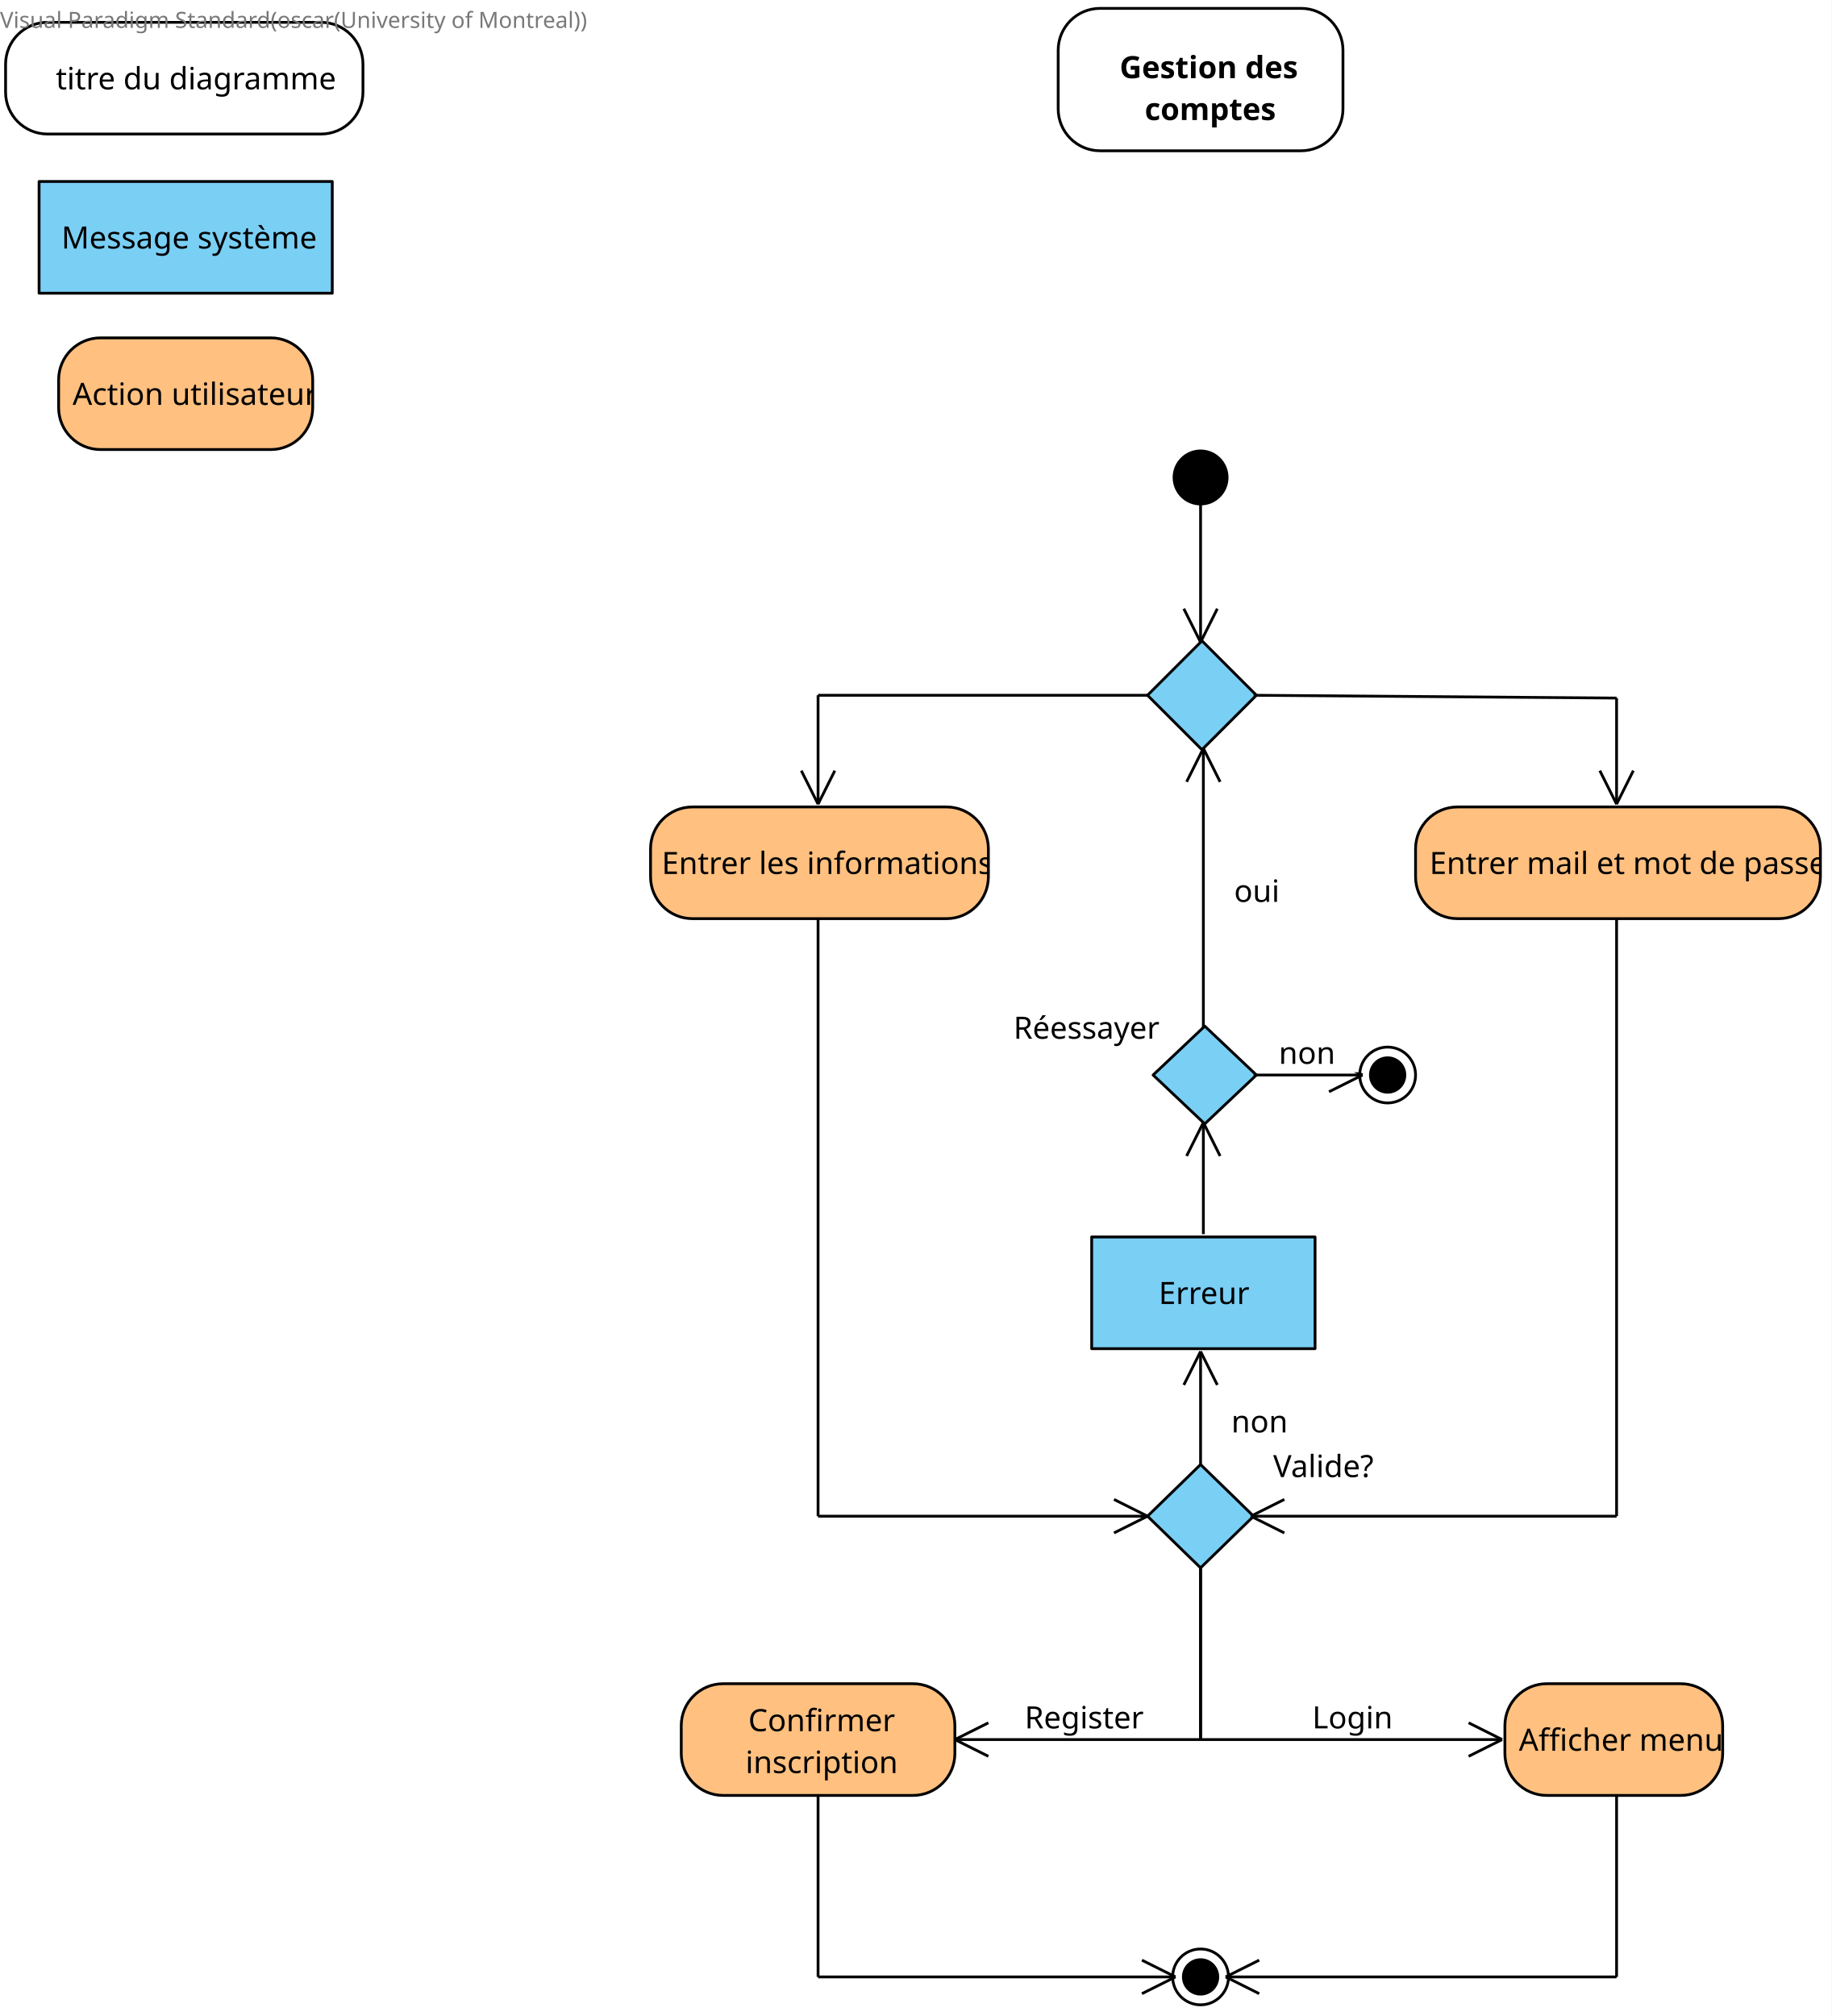
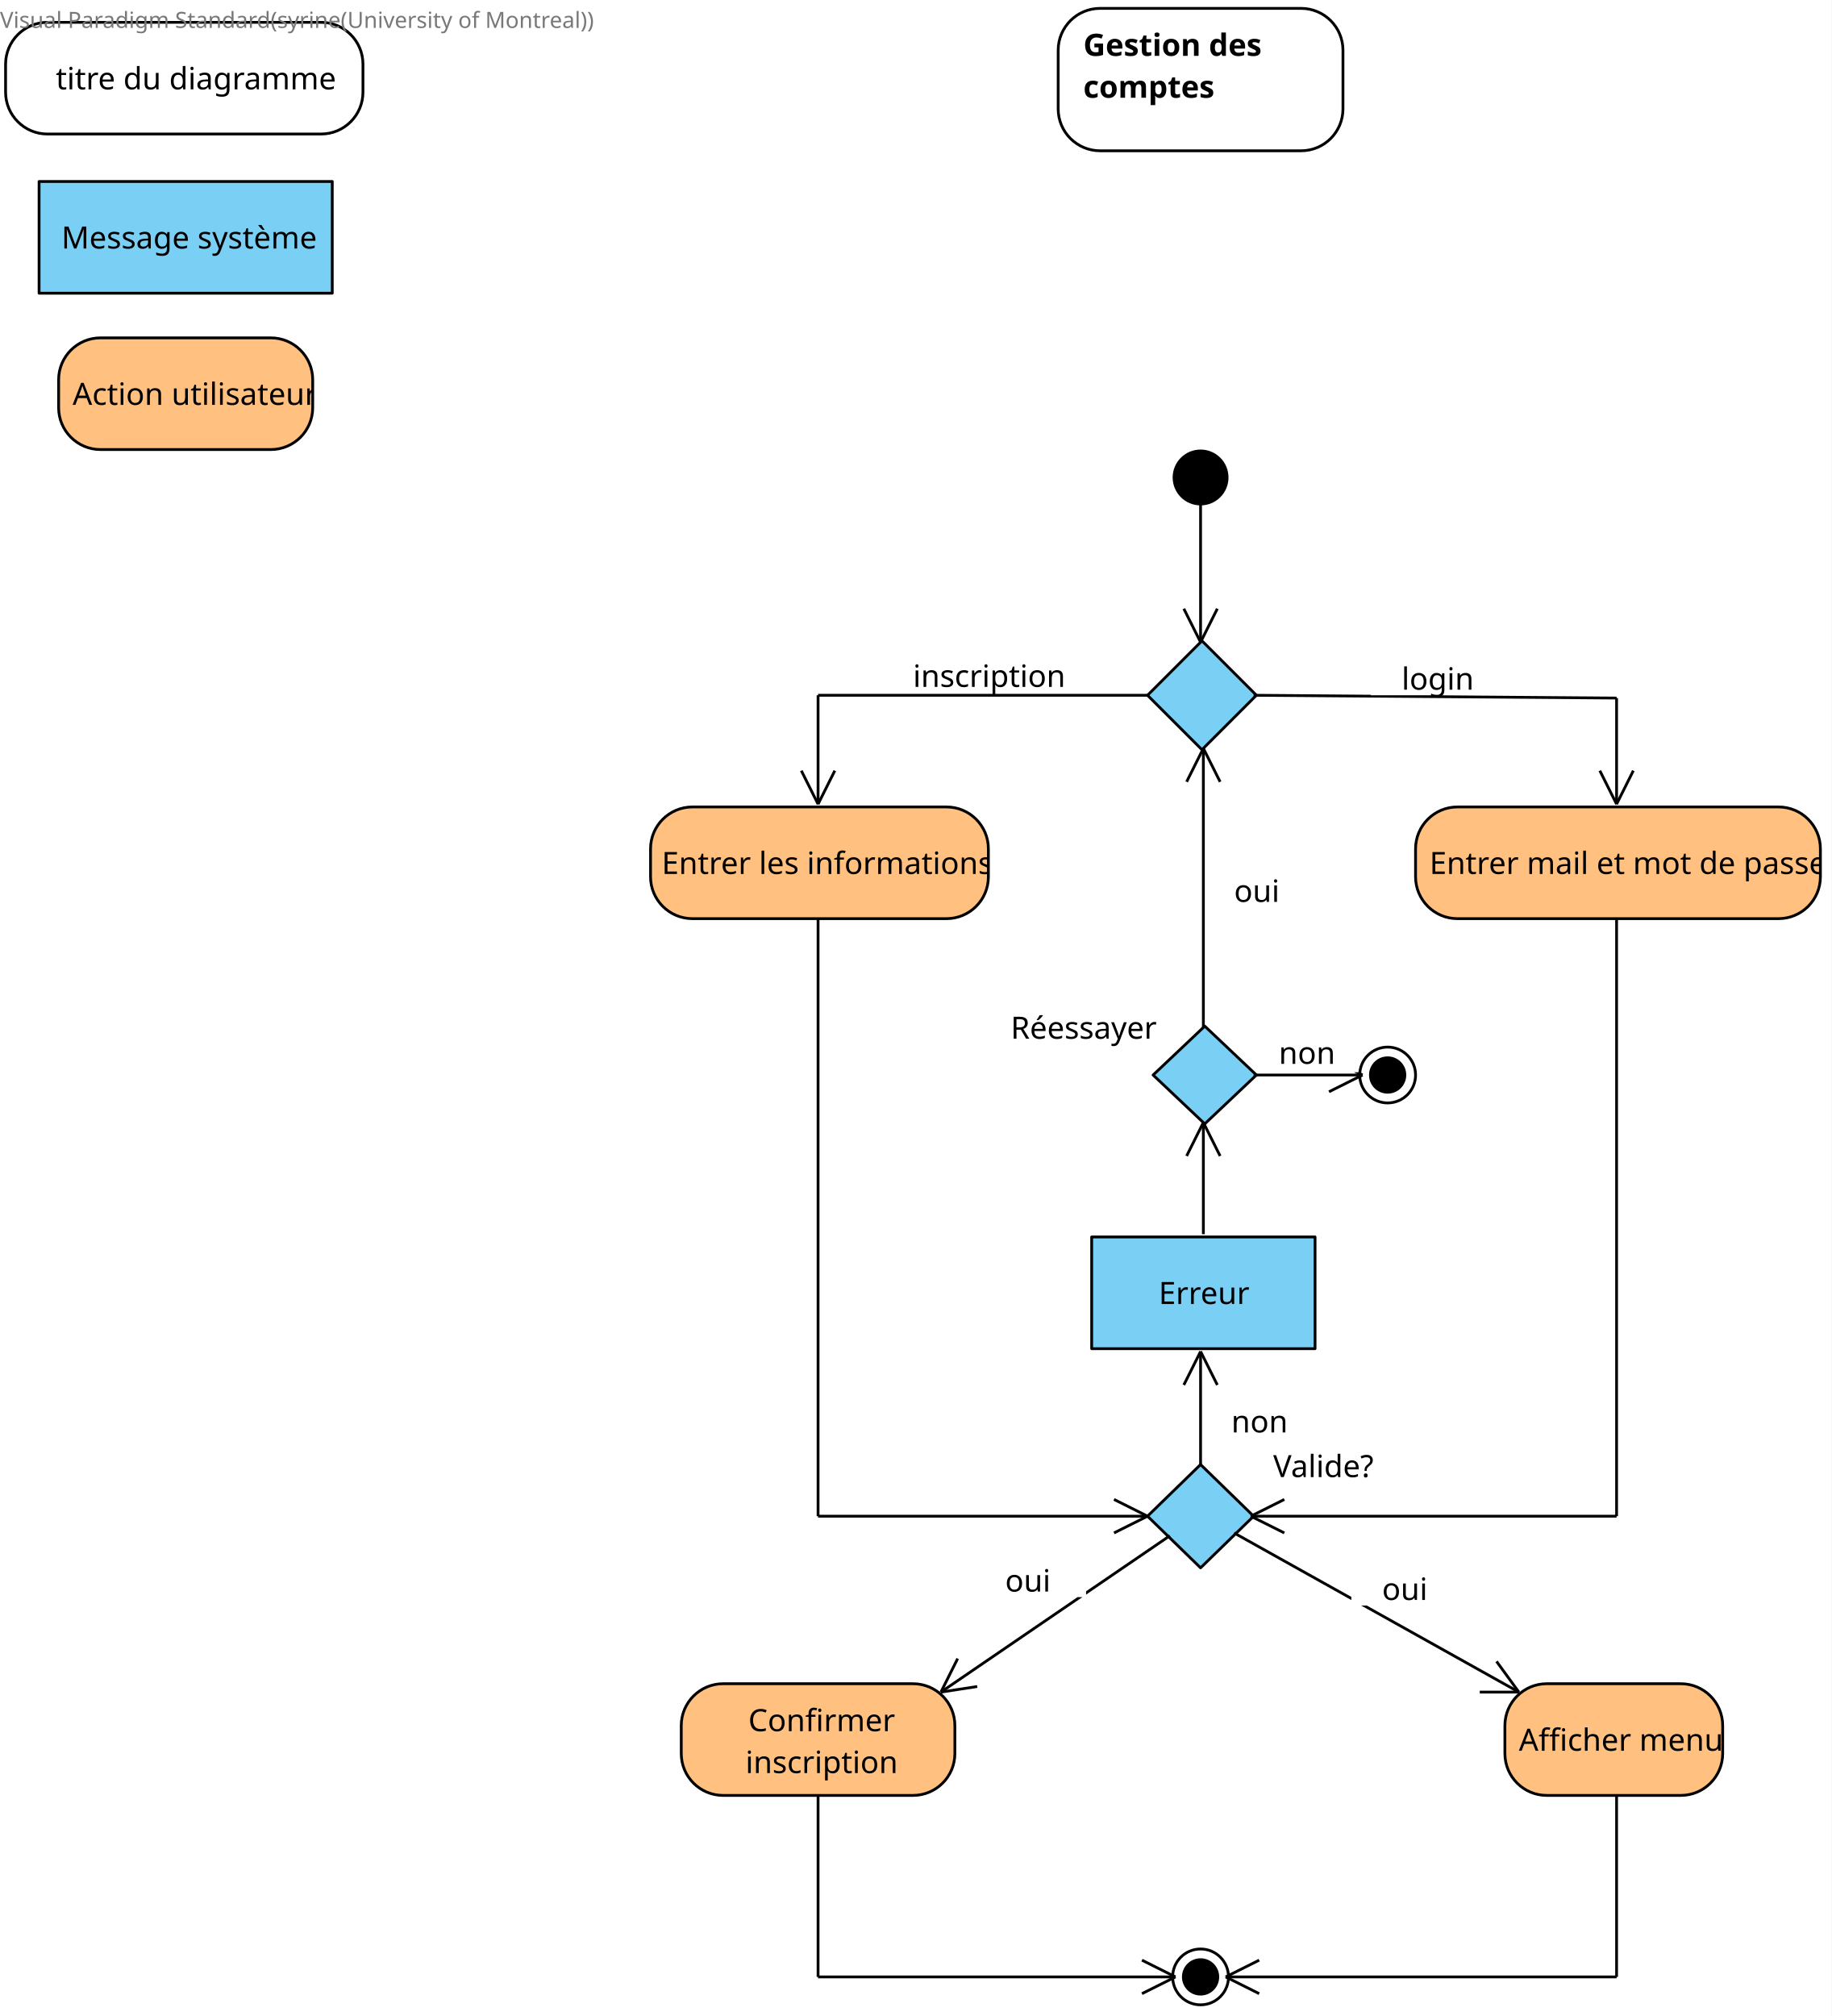
<svg xmlns="http://www.w3.org/2000/svg" fill-opacity="0" color-rendering="auto" color-interpolation="auto" text-rendering="auto" stroke="rgb(0,0,0)" stroke-linecap="square" width="656" stroke-miterlimit="10" shape-rendering="auto" stroke-opacity="0" fill="rgb(0,0,0)" stroke-dasharray="none" font-weight="normal" stroke-width="1" height="722" font-family="'Dialog'" font-style="normal" stroke-linejoin="miter" font-size="12px" stroke-dashoffset="0" image-rendering="auto">
  <defs id="genericDefs" />
  <g>
    <defs id="defs1">
      <clipPath clipPathUnits="userSpaceOnUse" id="clipPath1">
        <path d="M-7 -7 L115 -7 L115 64 L-7 64 L-7 -7 Z" />
      </clipPath>
      <clipPath clipPathUnits="userSpaceOnUse" id="clipPath2">
        <path d="M0 0 L0 36 L81 36 L81 0 Z" />
      </clipPath>
      <clipPath clipPathUnits="userSpaceOnUse" id="clipPath3">
        <path d="M-7 -7 L139 -7 L139 51 L-7 51 L-7 -7 Z" />
      </clipPath>
      <clipPath clipPathUnits="userSpaceOnUse" id="clipPath4">
        <path d="M0 0 L0 40 L128 40 L128 0 Z" />
      </clipPath>
      <clipPath clipPathUnits="userSpaceOnUse" id="clipPath5">
        <path d="M-7 -7 L51 -7 L51 31 L-7 31 L-7 -7 Z" />
      </clipPath>
      <clipPath clipPathUnits="userSpaceOnUse" id="clipPath6">
        <path d="M-7 -7 L56 -7 L56 65 L-7 65 L-7 -7 Z" />
      </clipPath>
      <clipPath clipPathUnits="userSpaceOnUse" id="clipPath7">
        <path d="M-7 -7 L132 -7 L132 51 L-7 51 L-7 -7 Z" />
      </clipPath>
      <clipPath clipPathUnits="userSpaceOnUse" id="clipPath8">
        <path d="M0 0 L0 40 L121 40 L121 0 Z" />
      </clipPath>
      <clipPath clipPathUnits="userSpaceOnUse" id="clipPath9">
        <path d="M-7 -7 L156 -7 L156 51 L-7 51 L-7 -7 Z" />
      </clipPath>
      <clipPath clipPathUnits="userSpaceOnUse" id="clipPath10">
        <path d="M0 0 L0 40 L145 40 L145 0 Z" />
      </clipPath>
      <clipPath clipPathUnits="userSpaceOnUse" id="clipPath11">
        <path d="M-7 -7 L55 -7 L55 63 L-7 63 L-7 -7 Z" />
      </clipPath>
      <clipPath clipPathUnits="userSpaceOnUse" id="clipPath12">
        <path d="M-7 -7 L54 -7 L54 61 L-7 61 L-7 -7 Z" />
      </clipPath>
      <clipPath clipPathUnits="userSpaceOnUse" id="clipPath13">
        <path d="M-7 -7 L91 -7 L91 51 L-7 51 L-7 -7 Z" />
      </clipPath>
      <clipPath clipPathUnits="userSpaceOnUse" id="clipPath14">
        <path d="M0 0 L0 40 L80 40 L80 0 Z" />
      </clipPath>
      <clipPath clipPathUnits="userSpaceOnUse" id="clipPath15">
        <path d="M-7 -7 L116 -7 L116 51 L-7 51 L-7 -7 Z" />
      </clipPath>
      <clipPath clipPathUnits="userSpaceOnUse" id="clipPath16">
        <path d="M0 0 L0 40 L105 40 L105 0 Z" />
      </clipPath>
      <clipPath clipPathUnits="userSpaceOnUse" id="clipPath17">
        <path d="M-7 -7 L109 -7 L109 51 L-7 51 L-7 -7 Z" />
      </clipPath>
      <clipPath clipPathUnits="userSpaceOnUse" id="clipPath18">
        <path d="M0 0 L0 40 L98 40 L98 0 Z" />
      </clipPath>
      <clipPath clipPathUnits="userSpaceOnUse" id="clipPath19">
        <path d="M-7 -7 L89 -7 L89 51 L-7 51 L-7 -7 Z" />
      </clipPath>
      <clipPath clipPathUnits="userSpaceOnUse" id="clipPath20">
        <path d="M0 0 L0 40 L78 40 L78 0 Z" />
      </clipPath>
      <clipPath clipPathUnits="userSpaceOnUse" id="clipPath21">
        <path d="M-7 -7 L31 -7 L31 31 L-7 31 L-7 -7 Z" />
      </clipPath>
      <clipPath clipPathUnits="userSpaceOnUse" id="clipPath22">
        <path d="M-7 -7 L102 -7 L102 51 L-7 51 L-7 -7 Z" />
      </clipPath>
      <clipPath clipPathUnits="userSpaceOnUse" id="clipPath23">
        <path d="M0 0 L0 40 L91 40 L91 0 Z" />
      </clipPath>
      <clipPath clipPathUnits="userSpaceOnUse" id="clipPath24">
+         <path d="M-57 -15 L114 -15 L114 30 L-57 30 L-57 -15 Z" />
+       </clipPath>
+       <clipPath clipPathUnits="userSpaceOnUse" id="clipPath25">
        <path d="M-73 -15 L146 -15 L146 30 L-73 30 L-73 -15 Z" />
-       </clipPath>
-       <clipPath clipPathUnits="userSpaceOnUse" id="clipPath25">
-         <path d="M-57 -15 L114 -15 L114 30 L-57 30 L-57 -15 Z" />
      </clipPath>
      <clipPath clipPathUnits="userSpaceOnUse" id="clipPath26">
        <path d="M0 0 L104 0 L104 154 L0 154 L0 0 Z" />
      </clipPath>
      <clipPath clipPathUnits="userSpaceOnUse" id="clipPath27">
-         <path d="M0 0 L0 154 L104 154 L104 0 Z" />
+         <path d="M0 0 L0 104 L11 104 L11 118 L0 118 L0 154 L104 154 L104 0 Z" />
      </clipPath>
      <clipPath clipPathUnits="userSpaceOnUse" id="clipPath28">
        <path d="M0 0 L235 0 L235 318 L0 318 L0 0 Z" />
      </clipPath>
      <clipPath clipPathUnits="userSpaceOnUse" id="clipPath29">
-         <path d="M69 32 L69 47 L34 47 L34 32 ZM90 90 L90 105 L51 105 L51 90 ZM73 222 L73 237 L34 237 L34 222 ZM105 238 L105 253 L48 253 L48 238 ZM0 0 L0 81 L28 81 L28 96 L0 96 L0 318 L235 318 L235 0 Z" />
+         <path d="M69 32 L69 47 L34 47 L34 32 ZM90 90 L90 105 L51 105 L51 90 ZM73 222 L73 237 L34 237 L34 222 ZM105 238 L105 253 L48 253 L48 238 ZM123 282 L123 296 L86 296 L86 282 ZM0 0 L0 81 L27 81 L27 96 L0 96 L0 318 L235 318 L235 0 Z" />
      </clipPath>
      <clipPath clipPathUnits="userSpaceOnUse" id="clipPath30">
        <path d="M0 0 L222 0 L222 318 L0 318 L0 0 Z" />
      </clipPath>
      <clipPath clipPathUnits="userSpaceOnUse" id="clipPath31">
-         <path d="M183 81 L183 96 L110 96 L110 81 ZM0 0 L0 318 L222 318 L222 253 L203 253 L203 238 L222 238 L222 237 L189 237 L189 222 L222 222 L222 105 L206 105 L206 90 L222 90 L222 47 L189 47 L189 32 L222 32 L222 0 Z" />
+         <path d="M182 81 L182 96 L109 96 L109 81 ZM146 279 L146 293 L105 293 L105 279 ZM0 0 L0 318 L222 318 L222 253 L203 253 L203 238 L222 238 L222 237 L189 237 L189 222 L222 222 L222 105 L206 105 L206 90 L222 90 L222 47 L189 47 L189 32 L222 32 L222 0 Z" />
      </clipPath>
      <clipPath clipPathUnits="userSpaceOnUse" id="clipPath32">
        <path d="M0 0 L104 0 L104 145 L0 145 L0 0 Z" />
      </clipPath>
      <clipPath clipPathUnits="userSpaceOnUse" id="clipPath33">
-         <path d="M91 67 L91 82 L52 82 L52 67 ZM0 0 L0 145 L104 145 L104 98 L66 98 L66 83 L104 83 L104 0 Z" />
+         <path d="M91 67 L91 82 L52 82 L52 67 ZM0 0 L0 124 L9 124 L9 138 L0 138 L0 145 L104 145 L104 98 L66 98 L66 83 L104 83 L104 0 Z" />
      </clipPath>
      <clipPath clipPathUnits="userSpaceOnUse" id="clipPath34">
-         <path d="M0 0 L192 0 L192 166 L0 166 L0 0 Z" />
+         <path d="M0 0 L104 0 L104 144 L0 144 L0 0 Z" />
      </clipPath>
      <clipPath clipPathUnits="userSpaceOnUse" id="clipPath35">
-         <path d="M126 96 L126 111 L65 111 L65 96 ZM0 0 L0 166 L192 166 L192 111 L168 111 L168 96 L192 96 L192 21 L154 21 L154 6 L192 6 L192 0 L179 0 L179 5 L140 5 L140 0 Z" />
+         <path d="M0 0 L0 8 L44 8 L44 23 L0 23 L0 144 L104 144 L104 32 L68 32 L68 17 L104 17 L104 0 Z" />
      </clipPath>
      <clipPath clipPathUnits="userSpaceOnUse" id="clipPath36">
-         <path d="M0 0 L212 0 L212 166 L0 166 L0 0 Z" />
+         <path d="M0 0 L143 0 L143 104 L0 104 L0 0 Z" />
      </clipPath>
      <clipPath clipPathUnits="userSpaceOnUse" id="clipPath37">
-         <path d="M123 6 L123 21 L66 21 L66 6 ZM127 96 L127 111 L80 111 L80 96 ZM0 0 L0 96 L38 96 L38 111 L0 111 L0 166 L212 166 L212 0 L91 0 L91 5 L52 5 L52 0 Z" />
+         <path d="M89 34 L89 49 L50 49 L50 34 ZM0 0 L0 25 L26 25 L26 40 L0 40 L0 104 L143 104 L143 0 Z" />
      </clipPath>
      <clipPath clipPathUnits="userSpaceOnUse" id="clipPath38">
-         <path d="M0 0 L104 0 L104 144 L0 144 L0 0 Z" />
+         <path d="M0 0 L104 0 L104 204 L0 204 L0 0 Z" />
      </clipPath>
      <clipPath clipPathUnits="userSpaceOnUse" id="clipPath39">
-         <path d="M0 0 L0 8 L45 8 L45 23 L0 23 L0 144 L104 144 L104 32 L68 32 L68 17 L104 17 L104 0 Z" />
+         <path d="M86 93 L86 108 L51 108 L51 93 ZM0 0 L0 16 L10 16 L10 30 L0 30 L0 142 L44 142 L44 157 L0 157 L0 204 L104 204 L104 166 L68 166 L68 151 L104 151 L104 0 Z" />
      </clipPath>
      <clipPath clipPathUnits="userSpaceOnUse" id="clipPath40">
-         <path d="M0 0 L143 0 L143 104 L0 104 L0 0 Z" />
+         <path d="M0 0 L222 0 L222 143 L0 143 L0 0 Z" />
      </clipPath>
      <clipPath clipPathUnits="userSpaceOnUse" id="clipPath41">
-         <path d="M89 34 L89 49 L50 49 L50 34 ZM0 0 L0 25 L27 25 L27 40 L0 40 L0 104 L143 104 L143 0 Z" />
+         <path d="M148 35 L148 49 L71 49 L71 35 ZM0 0 L0 143 L222 143 L222 127 L189 127 L189 112 L222 112 L222 0 Z" />
      </clipPath>
      <clipPath clipPathUnits="userSpaceOnUse" id="clipPath42">
-         <path d="M0 0 L104 0 L104 204 L0 204 L0 0 Z" />
+         <path d="M0 0 L234 0 L234 143 L0 143 L0 0 Z" />
      </clipPath>
      <clipPath clipPathUnits="userSpaceOnUse" id="clipPath43">
-         <path d="M86 93 L86 108 L51 108 L51 93 ZM0 0 L0 142 L45 142 L45 157 L0 157 L0 204 L104 204 L104 166 L68 166 L68 151 L104 151 L104 0 Z" />
+         <path d="M139 36 L139 50 L92 50 L92 36 ZM68 112 L68 127 L33 127 L33 112 ZM0 0 L0 143 L234 143 L234 0 Z" />
      </clipPath>
      <clipPath clipPathUnits="userSpaceOnUse" id="clipPath44">
-         <path d="M0 0 L222 0 L222 143 L0 143 L0 0 Z" />
+         <path d="M0 0 L244 0 L244 169 L0 169 L0 0 Z" />
      </clipPath>
      <clipPath clipPathUnits="userSpaceOnUse" id="clipPath45">
-         <path d="M0 0 L0 143 L222 143 L222 127 L189 127 L189 112 L222 112 L222 0 Z" />
+         <path d="M0 0 L0 169 L244 169 L244 0 Z" />
      </clipPath>
      <clipPath clipPathUnits="userSpaceOnUse" id="clipPath46">
-         <path d="M0 0 L234 0 L234 143 L0 143 L0 0 Z" />
+         <path d="M0 0 L232 0 L232 169 L0 169 L0 0 Z" />
      </clipPath>
      <clipPath clipPathUnits="userSpaceOnUse" id="clipPath47">
-         <path d="M68 112 L68 127 L33 127 L33 112 ZM0 0 L0 143 L234 143 L234 0 Z" />
+         <path d="M0 0 L0 169 L232 169 L232 0 Z" />
      </clipPath>
      <clipPath clipPathUnits="userSpaceOnUse" id="clipPath48">
-         <path d="M0 0 L244 0 L244 169 L0 169 L0 0 Z" />
+         <path d="M0 0 L186 0 L186 160 L0 160 L0 0 Z" />
      </clipPath>
      <clipPath clipPathUnits="userSpaceOnUse" id="clipPath49">
-         <path d="M118 14 L118 29 L71 29 L71 14 ZM0 0 L0 14 L29 14 L29 29 L0 29 L0 169 L244 169 L244 0 Z" />
+         <path d="M184 1 L184 16 L145 16 L145 1 ZM102 58 L102 72 L61 72 L61 58 ZM0 0 L0 160 L186 160 L186 32 L159 32 L159 17 L186 17 L186 0 Z" />
      </clipPath>
      <clipPath clipPathUnits="userSpaceOnUse" id="clipPath50">
-         <path d="M0 0 L232 0 L232 169 L0 169 L0 0 Z" />
+         <path d="M0 0 L206 0 L206 161 L0 161 L0 0 Z" />
      </clipPath>
      <clipPath clipPathUnits="userSpaceOnUse" id="clipPath51">
-         <path d="M175 14 L175 29 L114 29 L114 14 ZM0 0 L0 169 L232 169 L232 29 L217 29 L217 14 L232 14 L232 0 Z" />
+         <path d="M79 2 L79 17 L40 17 L40 2 ZM111 18 L111 33 L54 33 L54 18 ZM129 62 L129 76 L92 76 L92 62 ZM0 0 L0 161 L206 161 L206 0 Z" />
      </clipPath>
      <clipPath clipPathUnits="userSpaceOnUse" id="clipPath52">
+         <path d="M-37 -14 L74 -14 L74 28 L-37 28 L-37 -14 Z" />
+       </clipPath>
+       <clipPath clipPathUnits="userSpaceOnUse" id="clipPath53">
+         <path d="M-41 -14 L82 -14 L82 28 L-41 28 L-41 -14 Z" />
+       </clipPath>
+       <clipPath clipPathUnits="userSpaceOnUse" id="clipPath54">
+         <path d="M-47 -14 L94 -14 L94 28 L-47 28 L-47 -14 Z" />
+       </clipPath>
+       <clipPath clipPathUnits="userSpaceOnUse" id="clipPath55">
+         <path d="M-77 -14 L154 -14 L154 28 L-77 28 L-77 -14 Z" />
+       </clipPath>
+       <clipPath clipPathUnits="userSpaceOnUse" id="clipPath56">
        <path d="M-35 -15 L70 -15 L70 30 L-35 30 L-35 -15 Z" />
      </clipPath>
-       <clipPath clipPathUnits="userSpaceOnUse" id="clipPath53">
+       <clipPath clipPathUnits="userSpaceOnUse" id="clipPath57">
        <path d="M-39 -15 L78 -15 L78 30 L-39 30 L-39 -15 Z" />
-       </clipPath>
-       <clipPath clipPathUnits="userSpaceOnUse" id="clipPath54">
-         <path d="M-47 -15 L94 -15 L94 30 L-47 30 L-47 -15 Z" />
-       </clipPath>
-       <clipPath clipPathUnits="userSpaceOnUse" id="clipPath55">
-         <path d="M-61 -15 L122 -15 L122 30 L-61 30 L-61 -15 Z" />
      </clipPath>
    </defs>
    <g fill="white" text-rendering="geometricPrecision" fill-opacity="1" stroke-opacity="1" stroke="white">
      <rect x="0" width="656" height="722" y="0" stroke="none" />
    </g>
    <g font-size="11px" transform="translate(378,2)" fill-opacity="1" fill="white" text-rendering="geometricPrecision" image-rendering="optimizeQuality" font-family="sans-serif" stroke="white" font-weight="bold" stroke-opacity="1">
      <rect x="1" y="1" clip-path="url(#clipPath1)" width="102" rx="15" ry="15" height="51" stroke="none" />
    </g>
    <g fill-opacity="1" text-rendering="geometricPrecision" stroke="black" stroke-linecap="butt" transform="translate(378,2)" stroke-miterlimit="0" stroke-opacity="1" fill="black" font-weight="bold" font-family="sans-serif" stroke-linejoin="round" font-size="11px" image-rendering="optimizeQuality">
      <rect x="1" y="1" clip-path="url(#clipPath1)" fill="none" width="102" rx="15" ry="15" height="51" />
    </g>
-     <g font-size="11px" transform="translate(390,10)" fill-opacity="1" fill="black" text-rendering="geometricPrecision" image-rendering="optimizeQuality" font-family="sans-serif" stroke="black" font-weight="bold" stroke-opacity="1">
-       <text x="11" xml:space="preserve" y="18" clip-path="url(#clipPath2)" stroke="none">Gestion des</text>
-       <text x="20" xml:space="preserve" y="33" clip-path="url(#clipPath2)" stroke="none">comptes</text>
+     <g font-size="11px" transform="translate(378,2)" fill-opacity="1" fill="black" text-rendering="geometricPrecision" image-rendering="optimizeQuality" font-family="sans-serif" stroke="black" font-weight="bold" stroke-opacity="1">
+       <text x="10" xml:space="preserve" y="18" clip-path="url(#clipPath2)" stroke="none">Gestion des</text>
+       <text x="10" xml:space="preserve" y="33" clip-path="url(#clipPath2)" stroke="none">comptes</text>
    </g>
    <g font-size="11px" transform="translate(2,8)" fill-opacity="1" fill="white" text-rendering="geometricPrecision" image-rendering="optimizeQuality" font-family="sans-serif" stroke="white" stroke-opacity="1">
      <rect x="0" y="0" clip-path="url(#clipPath3)" width="128" rx="15" ry="15" height="40" stroke="none" />
    </g>
    <g stroke-linecap="butt" font-size="11px" transform="translate(2,8)" fill-opacity="1" fill="black" text-rendering="geometricPrecision" image-rendering="optimizeQuality" font-family="sans-serif" stroke-linejoin="round" stroke="black" stroke-opacity="1" stroke-miterlimit="0">
      <rect x="0" y="0" clip-path="url(#clipPath3)" fill="none" width="128" rx="15" ry="15" height="40" />
    </g>
    <g font-size="11px" transform="translate(2,8)" fill-opacity="1" fill="black" text-rendering="geometricPrecision" image-rendering="optimizeQuality" font-family="sans-serif" stroke="black" stroke-opacity="1">
      <text x="18" xml:space="preserve" y="24" clip-path="url(#clipPath4)" stroke="none">titre du diagramme</text>
    </g>
    <g font-size="11px" transform="translate(410,161)" fill-opacity="1" fill="black" text-rendering="geometricPrecision" image-rendering="optimizeQuality" font-family="sans-serif" stroke="black" stroke-opacity="1">
      <circle r="10" clip-path="url(#clipPath5)" cx="20" cy="10" stroke="none" />
    </g>
    <g font-size="11px" transform="translate(408,222)" fill-opacity="1" fill="rgb(122,207,245)" text-rendering="geometricPrecision" image-rendering="optimizeQuality" font-family="sans-serif" stroke="rgb(122,207,245)" stroke-opacity="1">
      <path d="M22.5 7.5 L42 27 L22.5 46.5 L3 27 Z" stroke="none" clip-path="url(#clipPath6)" />
    </g>
    <g stroke-linecap="butt" font-size="11px" transform="translate(408,222)" fill-opacity="1" fill="black" text-rendering="geometricPrecision" image-rendering="optimizeQuality" font-family="sans-serif" stroke-linejoin="round" stroke="black" stroke-opacity="1" stroke-miterlimit="0">
      <path fill="none" d="M22.5 7.5 L42 27 L22.5 46.5 L3 27 Z" clip-path="url(#clipPath6)" />
    </g>
    <g font-size="11px" transform="translate(233,289)" fill-opacity="1" fill="rgb(255,192,128)" text-rendering="geometricPrecision" image-rendering="optimizeQuality" font-family="sans-serif" stroke="rgb(255,192,128)" stroke-opacity="1">
      <rect x="0" y="0" clip-path="url(#clipPath7)" width="121" rx="15" ry="15" height="40" stroke="none" />
    </g>
    <g stroke-linecap="butt" font-size="11px" transform="translate(233,289)" fill-opacity="1" fill="black" text-rendering="geometricPrecision" image-rendering="optimizeQuality" font-family="sans-serif" stroke-linejoin="round" stroke="black" stroke-opacity="1" stroke-miterlimit="0">
      <rect x="0" y="0" clip-path="url(#clipPath7)" fill="none" width="121" rx="15" ry="15" height="40" />
    </g>
    <g font-size="11px" transform="translate(233,289)" fill-opacity="1" fill="black" text-rendering="geometricPrecision" image-rendering="optimizeQuality" font-family="sans-serif" stroke="black" stroke-opacity="1">
      <text x="4" xml:space="preserve" y="24" clip-path="url(#clipPath8)" stroke="none">Entrer les informations</text>
    </g>
    <g font-size="11px" transform="translate(507,289)" fill-opacity="1" fill="rgb(255,192,128)" text-rendering="geometricPrecision" image-rendering="optimizeQuality" font-family="sans-serif" stroke="rgb(255,192,128)" stroke-opacity="1">
      <rect x="0" y="0" clip-path="url(#clipPath9)" width="145" rx="15" ry="15" height="40" stroke="none" />
    </g>
    <g stroke-linecap="butt" font-size="11px" transform="translate(507,289)" fill-opacity="1" fill="black" text-rendering="geometricPrecision" image-rendering="optimizeQuality" font-family="sans-serif" stroke-linejoin="round" stroke="black" stroke-opacity="1" stroke-miterlimit="0">
      <rect x="0" y="0" clip-path="url(#clipPath9)" fill="none" width="145" rx="15" ry="15" height="40" />
    </g>
    <g font-size="11px" transform="translate(507,289)" fill-opacity="1" fill="black" text-rendering="geometricPrecision" image-rendering="optimizeQuality" font-family="sans-serif" stroke="black" stroke-opacity="1">
      <text x="5" xml:space="preserve" y="24" clip-path="url(#clipPath10)" stroke="none">Entrer mail et mot de passe</text>
    </g>
    <g font-size="11px" transform="translate(408,517)" fill-opacity="1" fill="rgb(122,207,245)" text-rendering="geometricPrecision" image-rendering="optimizeQuality" font-family="sans-serif" stroke="rgb(122,207,245)" stroke-opacity="1">
      <path d="M22 7.5 L41 26 L22 44.5 L3 26 Z" stroke="none" clip-path="url(#clipPath11)" />
    </g>
    <g stroke-linecap="butt" font-size="11px" transform="translate(408,517)" fill-opacity="1" fill="black" text-rendering="geometricPrecision" image-rendering="optimizeQuality" font-family="sans-serif" stroke-linejoin="round" stroke="black" stroke-opacity="1" stroke-miterlimit="0">
      <path fill="none" d="M22 7.5 L41 26 L22 44.5 L3 26 Z" clip-path="url(#clipPath11)" />
    </g>
    <g font-size="11px" transform="translate(410,360)" fill-opacity="1" fill="rgb(122,207,245)" text-rendering="geometricPrecision" image-rendering="optimizeQuality" font-family="sans-serif" stroke="rgb(122,207,245)" stroke-opacity="1">
      <path d="M21.5 7.5 L40 25 L21.5 42.5 L3 25 Z" stroke="none" clip-path="url(#clipPath12)" />
    </g>
    <g stroke-linecap="butt" font-size="11px" transform="translate(410,360)" fill-opacity="1" fill="black" text-rendering="geometricPrecision" image-rendering="optimizeQuality" font-family="sans-serif" stroke-linejoin="round" stroke="black" stroke-opacity="1" stroke-miterlimit="0">
      <path fill="none" d="M21.5 7.5 L40 25 L21.5 42.5 L3 25 Z" clip-path="url(#clipPath12)" />
    </g>
    <g font-size="11px" transform="translate(391,443)" fill-opacity="1" fill="rgb(122,207,245)" text-rendering="geometricPrecision" image-rendering="optimizeQuality" font-family="sans-serif" stroke="rgb(122,207,245)" stroke-opacity="1">
      <rect x="0" width="80" height="40" y="0" clip-path="url(#clipPath13)" stroke="none" />
    </g>
    <g stroke-linecap="butt" font-size="11px" transform="translate(391,443)" fill-opacity="1" fill="black" text-rendering="geometricPrecision" image-rendering="optimizeQuality" font-family="sans-serif" stroke-linejoin="round" stroke="black" stroke-opacity="1" stroke-miterlimit="0">
      <rect fill="none" x="0" width="80" height="40" y="0" clip-path="url(#clipPath13)" />
    </g>
    <g font-size="11px" transform="translate(391,443)" fill-opacity="1" fill="black" text-rendering="geometricPrecision" image-rendering="optimizeQuality" font-family="sans-serif" stroke="black" stroke-opacity="1">
      <text x="24" xml:space="preserve" y="24" clip-path="url(#clipPath14)" stroke="none">Erreur</text>
    </g>
    <g font-size="11px" transform="translate(14,65)" fill-opacity="1" fill="rgb(122,207,245)" text-rendering="geometricPrecision" image-rendering="optimizeQuality" font-family="sans-serif" stroke="rgb(122,207,245)" stroke-opacity="1">
      <rect x="0" width="105" height="40" y="0" clip-path="url(#clipPath15)" stroke="none" />
    </g>
    <g stroke-linecap="butt" font-size="11px" transform="translate(14,65)" fill-opacity="1" fill="black" text-rendering="geometricPrecision" image-rendering="optimizeQuality" font-family="sans-serif" stroke-linejoin="round" stroke="black" stroke-opacity="1" stroke-miterlimit="0">
      <rect fill="none" x="0" width="105" height="40" y="0" clip-path="url(#clipPath15)" />
    </g>
    <g font-size="11px" transform="translate(14,65)" fill-opacity="1" fill="black" text-rendering="geometricPrecision" image-rendering="optimizeQuality" font-family="sans-serif" stroke="black" stroke-opacity="1">
      <text x="8" xml:space="preserve" y="24" clip-path="url(#clipPath16)" stroke="none">Message système</text>
    </g>
    <g font-size="11px" transform="translate(244,603)" fill-opacity="1" fill="rgb(255,192,128)" text-rendering="geometricPrecision" image-rendering="optimizeQuality" font-family="sans-serif" stroke="rgb(255,192,128)" stroke-opacity="1">
      <rect x="0" y="0" clip-path="url(#clipPath17)" width="98" rx="15" ry="15" height="40" stroke="none" />
    </g>
    <g stroke-linecap="butt" font-size="11px" transform="translate(244,603)" fill-opacity="1" fill="black" text-rendering="geometricPrecision" image-rendering="optimizeQuality" font-family="sans-serif" stroke-linejoin="round" stroke="black" stroke-opacity="1" stroke-miterlimit="0">
      <rect x="0" y="0" clip-path="url(#clipPath17)" fill="none" width="98" rx="15" ry="15" height="40" />
    </g>
    <g font-size="11px" transform="translate(244,603)" fill-opacity="1" fill="black" text-rendering="geometricPrecision" image-rendering="optimizeQuality" font-family="sans-serif" stroke="black" stroke-opacity="1">
      <text x="24" xml:space="preserve" y="17" clip-path="url(#clipPath18)" stroke="none">Confirmer</text>
      <text x="23" xml:space="preserve" y="32" clip-path="url(#clipPath18)" stroke="none">inscription</text>
    </g>
    <g font-size="11px" transform="translate(539,603)" fill-opacity="1" fill="rgb(255,192,128)" text-rendering="geometricPrecision" image-rendering="optimizeQuality" font-family="sans-serif" stroke="rgb(255,192,128)" stroke-opacity="1">
      <rect x="0" y="0" clip-path="url(#clipPath19)" width="78" rx="15" ry="15" height="40" stroke="none" />
    </g>
    <g stroke-linecap="butt" font-size="11px" transform="translate(539,603)" fill-opacity="1" fill="black" text-rendering="geometricPrecision" image-rendering="optimizeQuality" font-family="sans-serif" stroke-linejoin="round" stroke="black" stroke-opacity="1" stroke-miterlimit="0">
      <rect x="0" y="0" clip-path="url(#clipPath19)" fill="none" width="78" rx="15" ry="15" height="40" />
    </g>
    <g font-size="11px" transform="translate(539,603)" fill-opacity="1" fill="black" text-rendering="geometricPrecision" image-rendering="optimizeQuality" font-family="sans-serif" stroke="black" stroke-opacity="1">
      <text x="5" xml:space="preserve" y="24" clip-path="url(#clipPath20)" stroke="none">Afficher menu</text>
    </g>
    <g font-size="11px" transform="translate(487,375)" fill-opacity="1" fill="black" text-rendering="geometricPrecision" image-rendering="optimizeQuality" font-family="sans-serif" stroke="black" stroke-opacity="1">
      <circle r="6.667" clip-path="url(#clipPath21)" cx="10" cy="10" stroke="none" />
      <circle stroke-linecap="butt" clip-path="url(#clipPath21)" fill="none" stroke-linejoin="round" r="10" cx="10" cy="10" stroke-miterlimit="0" />
    </g>
    <g font-size="11px" transform="translate(420,698)" fill-opacity="1" fill="black" text-rendering="geometricPrecision" image-rendering="optimizeQuality" font-family="sans-serif" stroke="black" stroke-opacity="1">
      <circle r="6.667" clip-path="url(#clipPath21)" cx="10" cy="10" stroke="none" />
      <circle stroke-linecap="butt" clip-path="url(#clipPath21)" fill="none" stroke-linejoin="round" r="10" cx="10" cy="10" stroke-miterlimit="0" />
    </g>
    <g font-size="11px" transform="translate(21,121)" fill-opacity="1" fill="rgb(255,192,128)" text-rendering="geometricPrecision" image-rendering="optimizeQuality" font-family="sans-serif" stroke="rgb(255,192,128)" stroke-opacity="1">
      <rect x="0" y="0" clip-path="url(#clipPath22)" width="91" rx="15" ry="15" height="40" stroke="none" />
    </g>
    <g stroke-linecap="butt" font-size="11px" transform="translate(21,121)" fill-opacity="1" fill="black" text-rendering="geometricPrecision" image-rendering="optimizeQuality" font-family="sans-serif" stroke-linejoin="round" stroke="black" stroke-opacity="1" stroke-miterlimit="0">
      <rect x="0" y="0" clip-path="url(#clipPath22)" fill="none" width="91" rx="15" ry="15" height="40" />
    </g>
    <g font-size="11px" transform="translate(21,121)" fill-opacity="1" fill="black" text-rendering="geometricPrecision" image-rendering="optimizeQuality" font-family="sans-serif" stroke="black" stroke-opacity="1">
      <text x="5" xml:space="preserve" y="24" clip-path="url(#clipPath23)" stroke="none">Action utilisateur</text>
    </g>
-     <g font-size="11px" transform="translate(353,360)" fill-opacity="1" fill="black" text-rendering="geometricPrecision" image-rendering="optimizeQuality" font-family="sans-serif" stroke="black" stroke-opacity="1">
-       <text x="10" xml:space="preserve" y="12" clip-path="url(#clipPath24)" stroke="none">Réessayer</text>
-     </g>
    <g font-size="11px" transform="translate(446,517)" fill-opacity="1" fill="black" text-rendering="geometricPrecision" image-rendering="optimizeQuality" font-family="sans-serif" stroke="black" stroke-opacity="1">
-       <text x="10" xml:space="preserve" y="12" clip-path="url(#clipPath25)" stroke="none">Valide?</text>
+       <text x="10" xml:space="preserve" y="12" clip-path="url(#clipPath24)" stroke="none">Valide?</text>
+     </g>
+     <g font-size="11px" transform="translate(352,360)" fill-opacity="1" fill="black" text-rendering="geometricPrecision" image-rendering="optimizeQuality" font-family="sans-serif" stroke="black" stroke-opacity="1">
+       <text x="10" xml:space="preserve" y="12" clip-path="url(#clipPath25)" stroke="none">Réessayer</text>
    </g>
    <g stroke-linecap="butt" font-size="11px" transform="translate(380,130)" fill-opacity="1" fill="black" text-rendering="geometricPrecision" image-rendering="optimizeQuality" font-family="sans-serif" stroke-linejoin="round" stroke="black" stroke-opacity="1">
      <line y2="100" fill="none" x1="50" clip-path="url(#clipPath27)" x2="50" y1="50" />
      <line y2="88" fill="none" x1="50" clip-path="url(#clipPath27)" x2="56" y1="100" />
      <line y2="88" fill="none" x1="50" clip-path="url(#clipPath27)" x2="44" y1="100" />
    </g>
    <g stroke-linecap="butt" font-size="11px" transform="translate(398,279)" fill-opacity="1" fill="black" text-rendering="geometricPrecision" image-rendering="optimizeQuality" font-family="sans-serif" stroke-linejoin="round" stroke="black" stroke-opacity="1">
      <line y2="264" fill="none" x1="181" clip-path="url(#clipPath29)" x2="181" y1="50" />
      <line y2="264" fill="none" x1="181" clip-path="url(#clipPath29)" x2="50" y1="264" />
      <line y2="270" fill="none" x1="50" clip-path="url(#clipPath29)" x2="62" y1="264" />
      <line y2="258" fill="none" x1="50" clip-path="url(#clipPath29)" x2="62" y1="264" />
    </g>
    <g stroke-linecap="butt" font-size="11px" transform="translate(243,279)" fill-opacity="1" fill="black" text-rendering="geometricPrecision" image-rendering="optimizeQuality" font-family="sans-serif" stroke-linejoin="round" stroke="black" stroke-opacity="1">
      <line y2="264" fill="none" x1="50" clip-path="url(#clipPath31)" x2="50" y1="50" />
      <line y2="264" fill="none" x1="50" clip-path="url(#clipPath31)" x2="168" y1="264" />
      <line y2="258" fill="none" x1="168" clip-path="url(#clipPath31)" x2="156" y1="264" />
      <line y2="270" fill="none" x1="168" clip-path="url(#clipPath31)" x2="156" y1="264" />
    </g>
    <g stroke-linecap="butt" font-size="11px" transform="translate(380,434)" fill-opacity="1" fill="black" text-rendering="geometricPrecision" image-rendering="optimizeQuality" font-family="sans-serif" stroke-linejoin="round" stroke="black" stroke-opacity="1">
      <line y2="50" fill="none" x1="50" clip-path="url(#clipPath33)" x2="50" y1="91" />
      <line y2="62" fill="none" x1="50" clip-path="url(#clipPath33)" x2="44" y1="50" />
      <line y2="62" fill="none" x1="50" clip-path="url(#clipPath33)" x2="56" y1="50" />
    </g>
-     <g stroke-linecap="butt" font-size="11px" transform="translate(292,511)" fill-opacity="1" fill="black" text-rendering="geometricPrecision" image-rendering="optimizeQuality" font-family="sans-serif" stroke-linejoin="round" stroke="black" stroke-opacity="1">
-       <line y2="112" fill="none" x1="138" clip-path="url(#clipPath35)" x2="138" y1="50" />
-       <line y2="112" fill="none" x1="138" clip-path="url(#clipPath35)" x2="50" y1="112" />
-       <line y2="118" fill="none" x1="50" clip-path="url(#clipPath35)" x2="62" y1="112" />
-       <line y2="106" fill="none" x1="50" clip-path="url(#clipPath35)" x2="62" y1="112" />
-     </g>
-     <g stroke-linecap="butt" font-size="11px" transform="translate(380,511)" fill-opacity="1" fill="black" text-rendering="geometricPrecision" image-rendering="optimizeQuality" font-family="sans-serif" stroke-linejoin="round" stroke="black" stroke-opacity="1">
-       <line y2="112" fill="none" x1="50" clip-path="url(#clipPath37)" x2="50" y1="50" />
-       <line y2="112" fill="none" x1="50" clip-path="url(#clipPath37)" x2="158" y1="112" />
-       <line y2="106" fill="none" x1="158" clip-path="url(#clipPath37)" x2="146" y1="112" />
-       <line y2="118" fill="none" x1="158" clip-path="url(#clipPath37)" x2="146" y1="112" />
-     </g>
    <g stroke-linecap="butt" font-size="11px" transform="translate(381,352)" fill-opacity="1" fill="black" text-rendering="geometricPrecision" image-rendering="optimizeQuality" font-family="sans-serif" stroke-linejoin="round" stroke="black" stroke-opacity="1">
-       <line y2="50" fill="none" x1="50" clip-path="url(#clipPath39)" x2="50" y1="90" />
+       <line y2="50" fill="none" x1="50" clip-path="url(#clipPath35)" x2="50" y1="90" />
+       <line y2="62" fill="none" x1="50" clip-path="url(#clipPath35)" x2="44" y1="50" />
+       <line y2="62" fill="none" x1="50" clip-path="url(#clipPath35)" x2="56" y1="50" />
+     </g>
+     <g stroke-linecap="butt" font-size="11px" transform="translate(399,335)" fill-opacity="1" fill="black" text-rendering="geometricPrecision" image-rendering="optimizeQuality" font-family="sans-serif" stroke-linejoin="round" stroke="black" stroke-opacity="1">
+       <line y2="50" fill="none" x1="50" clip-path="url(#clipPath37)" x2="89" y1="50" />
+       <line y2="44" fill="none" x1="89" clip-path="url(#clipPath37)" x2="77" y1="50" />
+       <line y2="56" fill="none" x1="89" clip-path="url(#clipPath37)" x2="77" y1="50" />
+     </g>
+     <g stroke-linecap="butt" font-size="11px" transform="translate(381,218)" fill-opacity="1" fill="black" text-rendering="geometricPrecision" image-rendering="optimizeQuality" font-family="sans-serif" stroke-linejoin="round" stroke="black" stroke-opacity="1">
+       <line y2="50" fill="none" x1="50" clip-path="url(#clipPath39)" x2="50" y1="150" />
      <line y2="62" fill="none" x1="50" clip-path="url(#clipPath39)" x2="44" y1="50" />
      <line y2="62" fill="none" x1="50" clip-path="url(#clipPath39)" x2="56" y1="50" />
    </g>
-     <g stroke-linecap="butt" font-size="11px" transform="translate(399,335)" fill-opacity="1" fill="black" text-rendering="geometricPrecision" image-rendering="optimizeQuality" font-family="sans-serif" stroke-linejoin="round" stroke="black" stroke-opacity="1">
-       <line y2="50" fill="none" x1="50" clip-path="url(#clipPath41)" x2="89" y1="50" />
-       <line y2="44" fill="none" x1="89" clip-path="url(#clipPath41)" x2="77" y1="50" />
-       <line y2="56" fill="none" x1="89" clip-path="url(#clipPath41)" x2="77" y1="50" />
-     </g>
-     <g stroke-linecap="butt" font-size="11px" transform="translate(381,218)" fill-opacity="1" fill="black" text-rendering="geometricPrecision" image-rendering="optimizeQuality" font-family="sans-serif" stroke-linejoin="round" stroke="black" stroke-opacity="1">
-       <line y2="50" fill="none" x1="50" clip-path="url(#clipPath43)" x2="50" y1="150" />
-       <line y2="62" fill="none" x1="50" clip-path="url(#clipPath43)" x2="44" y1="50" />
-       <line y2="62" fill="none" x1="50" clip-path="url(#clipPath43)" x2="56" y1="50" />
-     </g>
    <g stroke-linecap="butt" font-size="11px" transform="translate(243,199)" fill-opacity="1" fill="black" text-rendering="geometricPrecision" image-rendering="optimizeQuality" font-family="sans-serif" stroke-linejoin="round" stroke="black" stroke-opacity="1">
-       <line y2="50" fill="none" x1="168" clip-path="url(#clipPath45)" x2="50" y1="50" />
-       <line y2="89" fill="none" x1="50" clip-path="url(#clipPath45)" x2="50" y1="50" />
-       <line y2="77" fill="none" x1="50" clip-path="url(#clipPath45)" x2="56" y1="89" />
-       <line y2="77" fill="none" x1="50" clip-path="url(#clipPath45)" x2="44" y1="89" />
+       <line y2="50" fill="none" x1="168" clip-path="url(#clipPath41)" x2="50" y1="50" />
+       <line y2="89" fill="none" x1="50" clip-path="url(#clipPath41)" x2="50" y1="50" />
+       <line y2="77" fill="none" x1="50" clip-path="url(#clipPath41)" x2="56" y1="89" />
+       <line y2="77" fill="none" x1="50" clip-path="url(#clipPath41)" x2="44" y1="89" />
    </g>
    <g stroke-linecap="butt" font-size="11px" transform="translate(399,199)" fill-opacity="1" fill="black" text-rendering="geometricPrecision" image-rendering="optimizeQuality" font-family="sans-serif" stroke-linejoin="round" stroke="black" stroke-opacity="1">
-       <line y2="51" fill="none" x1="50" clip-path="url(#clipPath47)" x2="180" y1="50" />
-       <line y2="89" fill="none" x1="180" clip-path="url(#clipPath47)" x2="180" y1="51" />
-       <line y2="77" fill="none" x1="180" clip-path="url(#clipPath47)" x2="186" y1="89" />
-       <line y2="77" fill="none" x1="180" clip-path="url(#clipPath47)" x2="174" y1="89" />
+       <line y2="51" fill="none" x1="50" clip-path="url(#clipPath43)" x2="180" y1="50" />
+       <line y2="89" fill="none" x1="180" clip-path="url(#clipPath43)" x2="180" y1="51" />
+       <line y2="77" fill="none" x1="180" clip-path="url(#clipPath43)" x2="186" y1="89" />
+       <line y2="77" fill="none" x1="180" clip-path="url(#clipPath43)" x2="174" y1="89" />
    </g>
    <g stroke-linecap="butt" font-size="11px" transform="translate(389,593)" fill-opacity="1" fill="black" text-rendering="geometricPrecision" image-rendering="optimizeQuality" font-family="sans-serif" stroke-linejoin="round" stroke="black" stroke-opacity="1">
-       <line y2="115" fill="none" x1="190" clip-path="url(#clipPath49)" x2="190" y1="50" />
-       <line y2="115" fill="none" x1="190" clip-path="url(#clipPath49)" x2="50" y1="115" />
-       <line y2="121" fill="none" x1="50" clip-path="url(#clipPath49)" x2="62" y1="115" />
-       <line y2="109" fill="none" x1="50" clip-path="url(#clipPath49)" x2="62" y1="115" />
+       <line y2="115" fill="none" x1="190" clip-path="url(#clipPath45)" x2="190" y1="50" />
+       <line y2="115" fill="none" x1="190" clip-path="url(#clipPath45)" x2="50" y1="115" />
+       <line y2="121" fill="none" x1="50" clip-path="url(#clipPath45)" x2="62" y1="115" />
+       <line y2="109" fill="none" x1="50" clip-path="url(#clipPath45)" x2="62" y1="115" />
    </g>
    <g stroke-linecap="butt" font-size="11px" transform="translate(243,593)" fill-opacity="1" fill="black" text-rendering="geometricPrecision" image-rendering="optimizeQuality" font-family="sans-serif" stroke-linejoin="round" stroke="black" stroke-opacity="1">
-       <line y2="115" fill="none" x1="50" clip-path="url(#clipPath51)" x2="50" y1="50" />
-       <line y2="115" fill="none" x1="50" clip-path="url(#clipPath51)" x2="178" y1="115" />
-       <line y2="109" fill="none" x1="178" clip-path="url(#clipPath51)" x2="166" y1="115" />
-       <line y2="121" fill="none" x1="178" clip-path="url(#clipPath51)" x2="166" y1="115" />
+       <line y2="115" fill="none" x1="50" clip-path="url(#clipPath47)" x2="50" y1="50" />
+       <line y2="115" fill="none" x1="50" clip-path="url(#clipPath47)" x2="178" y1="115" />
+       <line y2="109" fill="none" x1="178" clip-path="url(#clipPath47)" x2="166" y1="115" />
+       <line y2="121" fill="none" x1="178" clip-path="url(#clipPath47)" x2="166" y1="115" />
+     </g>
+     <g stroke-linecap="butt" font-size="11px" transform="translate(287,500)" fill-opacity="1" fill="black" text-rendering="geometricPrecision" image-rendering="optimizeQuality" font-family="sans-serif" stroke-linejoin="round" stroke="black" stroke-opacity="1">
+       <line y2="106" fill="none" x1="132" clip-path="url(#clipPath49)" x2="50" y1="50" />
+       <line y2="104" fill="none" x1="50" clip-path="url(#clipPath49)" x2="63" y1="106" />
+       <line y2="94" fill="none" x1="50" clip-path="url(#clipPath49)" x2="56" y1="106" />
+     </g>
+     <g stroke-linecap="butt" font-size="11px" transform="translate(392,499)" fill-opacity="1" fill="black" text-rendering="geometricPrecision" image-rendering="optimizeQuality" font-family="sans-serif" stroke-linejoin="round" stroke="black" stroke-opacity="1">
+       <line y2="107" fill="none" x1="50" clip-path="url(#clipPath51)" x2="152" y1="50" />
+       <line y2="96" fill="none" x1="152" clip-path="url(#clipPath51)" x2="144" y1="107" />
+       <line y2="107" fill="none" x1="152" clip-path="url(#clipPath51)" x2="138" y1="107" />
+     </g>
+     <g font-size="11px" transform="translate(484,561)" fill-opacity="1" fill="black" text-rendering="geometricPrecision" image-rendering="optimizeQuality" font-family="sans-serif" stroke="black" stroke-opacity="1">
+       <text x="11" xml:space="preserve" y="12" clip-path="url(#clipPath52)" stroke="none">oui</text>
+     </g>
+     <g font-size="11px" transform="translate(348,558)" fill-opacity="1" fill="black" text-rendering="geometricPrecision" image-rendering="optimizeQuality" font-family="sans-serif" stroke="black" stroke-opacity="1">
+       <text x="12" xml:space="preserve" y="12" clip-path="url(#clipPath53)" stroke="none">oui</text>
+     </g>
+     <g font-size="11px" transform="translate(491,235)" fill-opacity="1" fill="black" text-rendering="geometricPrecision" image-rendering="optimizeQuality" font-family="sans-serif" stroke="black" stroke-opacity="1">
+       <text x="11" xml:space="preserve" y="12" clip-path="url(#clipPath54)" stroke="none">login</text>
+     </g>
+     <g font-size="11px" transform="translate(314,234)" fill-opacity="1" fill="black" text-rendering="geometricPrecision" image-rendering="optimizeQuality" font-family="sans-serif" stroke="black" stroke-opacity="1">
+       <text x="13" xml:space="preserve" y="12" clip-path="url(#clipPath55)" stroke="none">inscription</text>
    </g>
    <g font-size="11px" transform="translate(432,311)" fill-opacity="1" fill="black" text-rendering="geometricPrecision" image-rendering="optimizeQuality" font-family="sans-serif" stroke="black" stroke-opacity="1">
-       <text x="10" xml:space="preserve" y="12" clip-path="url(#clipPath52)" stroke="none">oui</text>
+       <text x="10" xml:space="preserve" y="12" clip-path="url(#clipPath56)" stroke="none">oui</text>
    </g>
    <g font-size="11px" transform="translate(449,369)" fill-opacity="1" fill="black" text-rendering="geometricPrecision" image-rendering="optimizeQuality" font-family="sans-serif" stroke="black" stroke-opacity="1">
-       <text x="9" xml:space="preserve" y="12" clip-path="url(#clipPath53)" stroke="none">non</text>
-     </g>
-     <g font-size="11px" transform="translate(460,607)" fill-opacity="1" fill="black" text-rendering="geometricPrecision" image-rendering="optimizeQuality" font-family="sans-serif" stroke="black" stroke-opacity="1">
-       <text x="10" xml:space="preserve" y="12" clip-path="url(#clipPath54)" stroke="none">Login</text>
-     </g>
-     <g font-size="11px" transform="translate(357,607)" fill-opacity="1" fill="black" text-rendering="geometricPrecision" image-rendering="optimizeQuality" font-family="sans-serif" stroke="black" stroke-opacity="1">
-       <text x="10" xml:space="preserve" y="12" clip-path="url(#clipPath55)" stroke="none">Register</text>
+       <text x="9" xml:space="preserve" y="12" clip-path="url(#clipPath57)" stroke="none">non</text>
    </g>
    <g font-size="11px" transform="translate(432,501)" fill-opacity="1" fill="black" text-rendering="geometricPrecision" image-rendering="optimizeQuality" font-family="sans-serif" stroke="black" stroke-opacity="1">
-       <text x="9" xml:space="preserve" y="12" clip-path="url(#clipPath53)" stroke="none">non</text>
+       <text x="9" xml:space="preserve" y="12" clip-path="url(#clipPath57)" stroke="none">non</text>
    </g>
    <g font-size="8px" fill-opacity="1" fill="rgb(120,120,120)" text-rendering="geometricPrecision" image-rendering="optimizeQuality" stroke="rgb(120,120,120)" stroke-opacity="1">
-       <text x="0" xml:space="preserve" y="10" stroke="none">Visual Paradigm Standard(oscar(University of Montreal))</text>
+       <text x="0" xml:space="preserve" y="10" stroke="none">Visual Paradigm Standard(syrine(University of Montreal))</text>
    </g>
  </g>
</svg>
